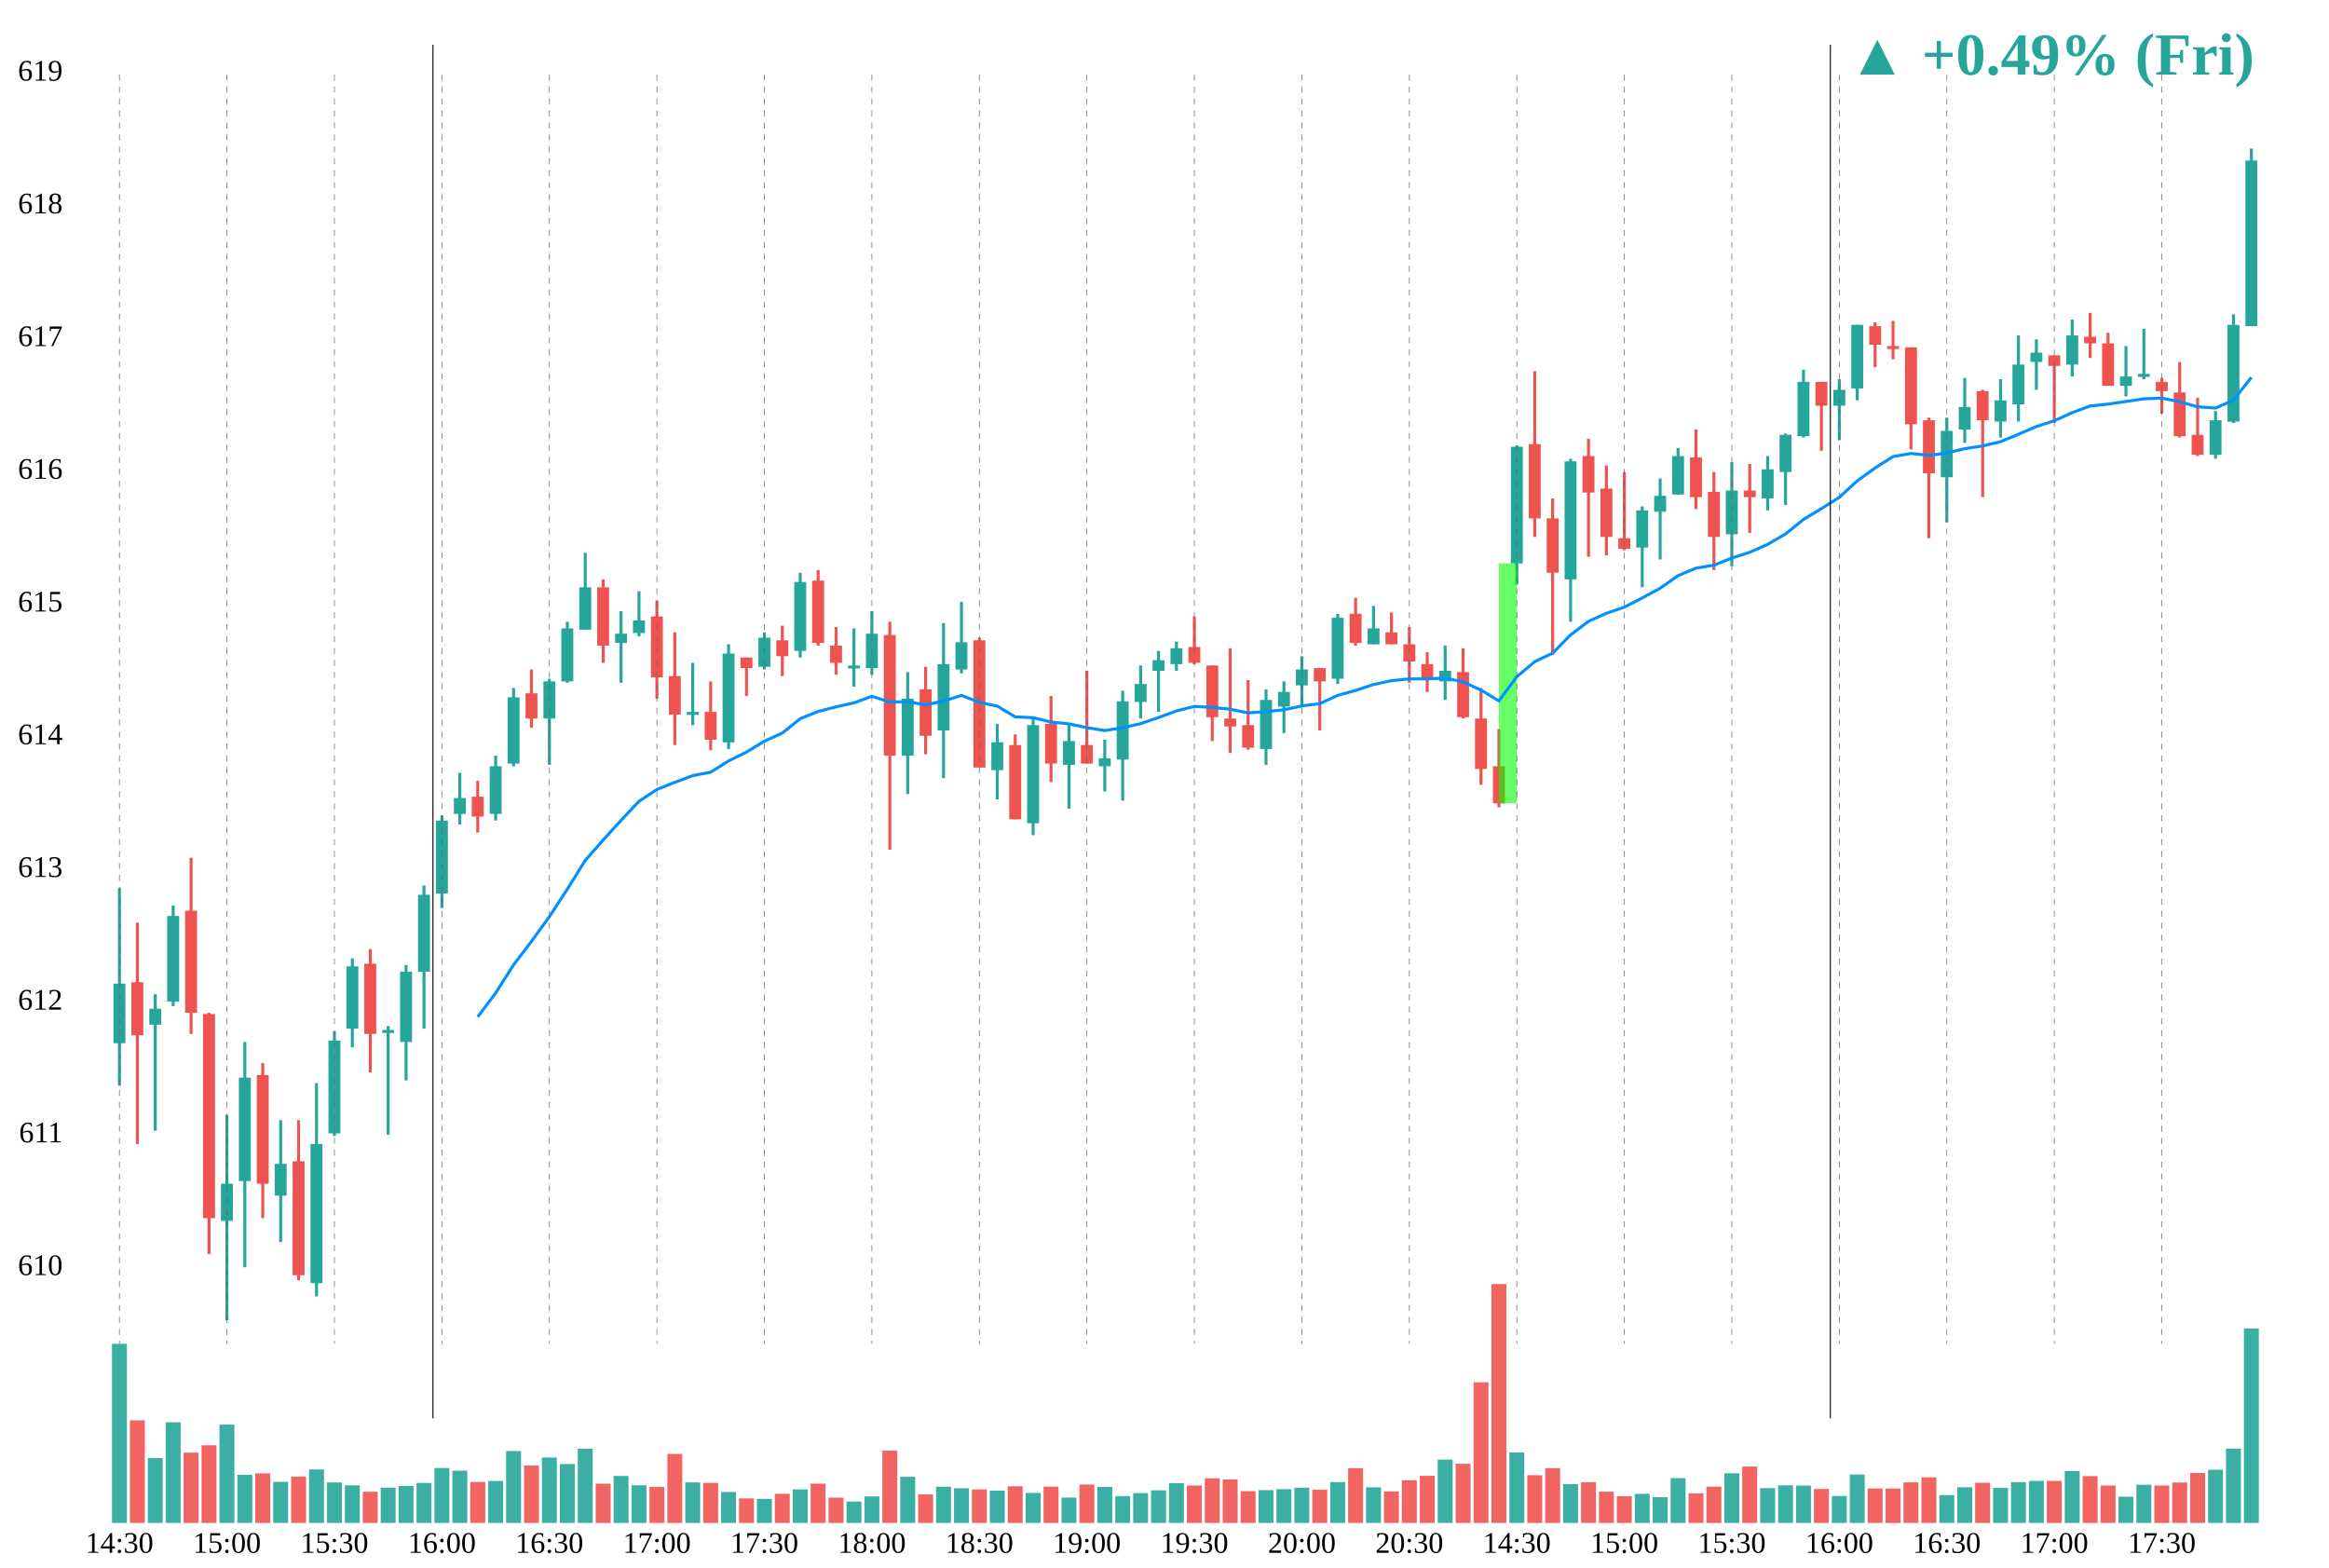
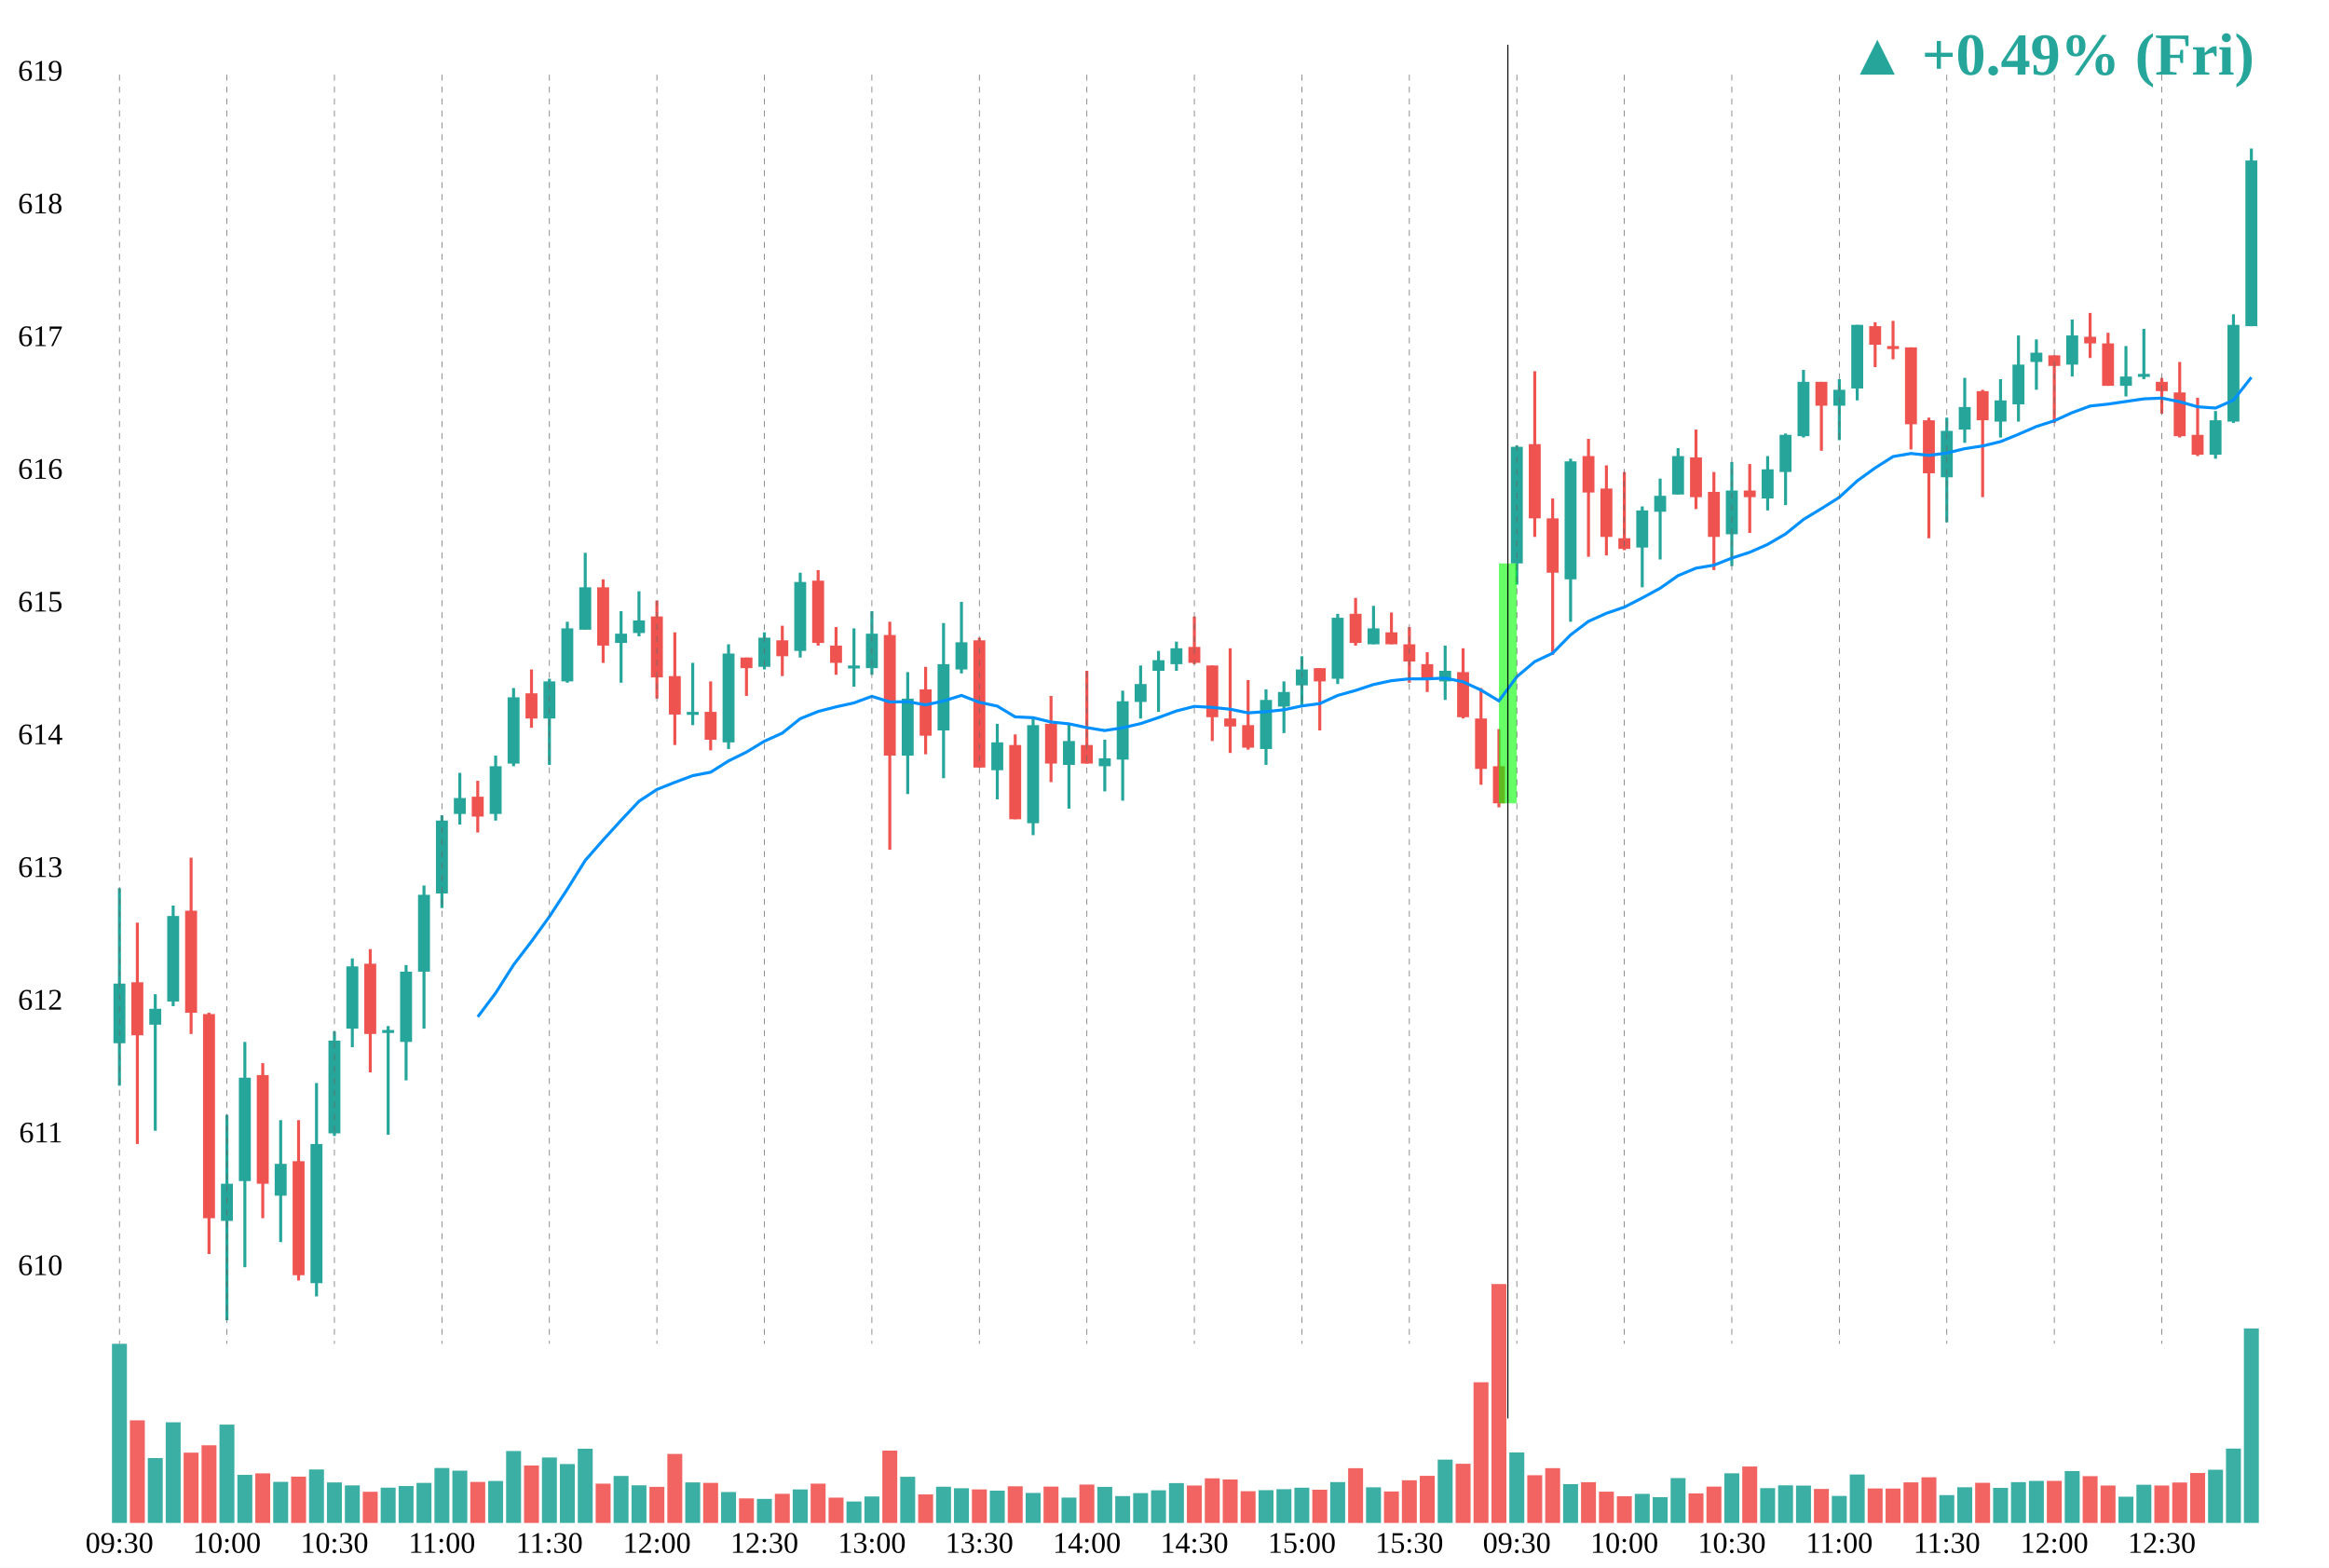
<svg xmlns="http://www.w3.org/2000/svg" width="1560" height="1050">
  <rect width="100%" height="100%" fill="white" />
  <text x="42" y="854.0" text-anchor="end" font-size="20" fill="black">610</text>
  <text x="42" y="765.111" text-anchor="end" font-size="20" fill="black">611</text>
  <text x="42" y="676.222" text-anchor="end" font-size="20" fill="black">612</text>
  <text x="42" y="587.333" text-anchor="end" font-size="20" fill="black">613</text>
  <text x="42" y="498.444" text-anchor="end" font-size="20" fill="black">614</text>
  <text x="42" y="409.556" text-anchor="end" font-size="20" fill="black">615</text>
  <text x="42" y="320.667" text-anchor="end" font-size="20" fill="black">616</text>
  <text x="42" y="231.778" text-anchor="end" font-size="20" fill="black">617</text>
  <text x="42" y="142.889" text-anchor="end" font-size="20" fill="black">618</text>
  <text x="42" y="54.0" text-anchor="end" font-size="20" fill="black">619</text>
  <line x1="80" y1="594.864" x2="80" y2="727.138" stroke="#26a69a" stroke-width="2" />
  <rect x="76" y="658.782" width="8" height="39.949" fill="#26a69a" />
  <line x1="92" y1="617.945" x2="92" y2="766.199" stroke="#ef5350" stroke-width="2" />
  <rect x="88" y="657.894" width="8" height="35.51" fill="#ef5350" />
  <line x1="104" y1="665.884" x2="104" y2="757.321" stroke="#26a69a" stroke-width="2" />
  <rect x="100" y="675.649" width="8" height="10.653" fill="#26a69a" />
  <line x1="116" y1="606.493" x2="116" y2="673.873" stroke="#26a69a" stroke-width="2" />
  <rect x="112" y="613.507" width="8" height="57.26" fill="#26a69a" />
  <line x1="128" y1="574.446" x2="128" y2="692.516" stroke="#ef5350" stroke-width="2" />
  <rect x="124" y="609.956" width="8" height="68.356" fill="#ef5350" />
  <line x1="140" y1="678.312" x2="140" y2="839.882" stroke="#ef5350" stroke-width="2" />
  <rect x="136" y="679.2" width="8" height="136.713" fill="#ef5350" />
  <line x1="152" y1="746.668" x2="152" y2="884.269" stroke="#26a69a" stroke-width="2" />
  <rect x="148" y="792.831" width="8" height="24.857" fill="#26a69a" />
  <line x1="164" y1="697.842" x2="164" y2="848.759" stroke="#26a69a" stroke-width="2" />
  <rect x="160" y="721.811" width="8" height="69.244" fill="#26a69a" />
  <line x1="176" y1="712.046" x2="176" y2="815.912" stroke="#ef5350" stroke-width="2" />
  <rect x="172" y="720.036" width="8" height="72.795" fill="#ef5350" />
  <line x1="188" y1="750.219" x2="188" y2="831.892" stroke="#26a69a" stroke-width="2" />
  <rect x="184" y="779.515" width="8" height="21.306" fill="#26a69a" />
  <line x1="200" y1="750.219" x2="200" y2="857.636" stroke="#ef5350" stroke-width="2" />
  <rect x="196" y="777.739" width="8" height="76.346" fill="#ef5350" />
  <line x1="212" y1="725.362" x2="212" y2="868.289" stroke="#26a69a" stroke-width="2" />
  <rect x="208" y="766.199" width="8" height="93.213" fill="#26a69a" />
  <line x1="224" y1="690.74" x2="224" y2="760.872" stroke="#26a69a" stroke-width="2" />
  <rect x="220" y="696.955" width="8" height="62.142" fill="#26a69a" />
  <line x1="236" y1="641.914" x2="236" y2="701.393" stroke="#26a69a" stroke-width="2" />
  <rect x="232" y="647.241" width="8" height="41.724" fill="#26a69a" />
  <line x1="248" y1="635.7" x2="248" y2="718.26" stroke="#ef5350" stroke-width="2" />
  <rect x="244" y="645.465" width="8" height="47.05" fill="#ef5350" />
  <line x1="260" y1="687.189" x2="260" y2="759.984" stroke="#26a69a" stroke-width="2" />
  <rect x="256" y="689.853" width="8" height="2" fill="#26a69a" />
  <line x1="272" y1="646.353" x2="272" y2="723.587" stroke="#26a69a" stroke-width="2" />
  <rect x="268" y="650.792" width="8" height="47.05" fill="#26a69a" />
  <line x1="284" y1="593.088" x2="284" y2="688.965" stroke="#26a69a" stroke-width="2" />
  <rect x="280" y="599.303" width="8" height="51.489" fill="#26a69a" />
  <line x1="296" y1="546.038" x2="296" y2="608.18" stroke="#26a69a" stroke-width="2" />
  <rect x="292" y="549.589" width="8" height="48.826" fill="#26a69a" />
  <line x1="308" y1="517.63" x2="308" y2="552.252" stroke="#26a69a" stroke-width="2" />
  <rect x="304" y="534.497" width="8" height="10.653" fill="#26a69a" />
  <line x1="320" y1="522.957" x2="320" y2="557.579" stroke="#ef5350" stroke-width="2" />
  <rect x="316" y="533.61" width="8" height="13.316" fill="#ef5350" />
  <line x1="332" y1="506.089" x2="332" y2="549.589" stroke="#26a69a" stroke-width="2" />
  <rect x="328" y="513.191" width="8" height="31.959" fill="#26a69a" />
  <line x1="344" y1="460.814" x2="344" y2="513.191" stroke="#26a69a" stroke-width="2" />
  <rect x="340" y="467.029" width="8" height="44.387" fill="#26a69a" />
  <line x1="356" y1="448.386" x2="356" y2="487.447" stroke="#ef5350" stroke-width="2" />
  <rect x="352" y="464.365" width="8" height="16.867" fill="#ef5350" />
  <line x1="368" y1="454.6" x2="368" y2="512.304" stroke="#26a69a" stroke-width="2" />
  <rect x="364" y="456.376" width="8" height="24.857" fill="#26a69a" />
  <line x1="380" y1="416.427" x2="380" y2="457.263" stroke="#26a69a" stroke-width="2" />
  <rect x="376" y="420.866" width="8" height="35.51" fill="#26a69a" />
  <line x1="392" y1="370.264" x2="392" y2="421.754" stroke="#26a69a" stroke-width="2" />
  <rect x="388" y="393.346" width="8" height="28.408" fill="#26a69a" />
  <line x1="404" y1="388.019" x2="404" y2="443.947" stroke="#ef5350" stroke-width="2" />
  <rect x="400" y="393.346" width="8" height="39.061" fill="#ef5350" />
  <line x1="416" y1="409.325" x2="416" y2="457.263" stroke="#26a69a" stroke-width="2" />
  <rect x="412" y="424.417" width="8" height="6.214" fill="#26a69a" />
  <line x1="428" y1="396.009" x2="428" y2="426.192" stroke="#26a69a" stroke-width="2" />
  <rect x="424" y="415.539" width="8" height="8.434" fill="#26a69a" />
  <line x1="440" y1="402.223" x2="440" y2="467.916" stroke="#ef5350" stroke-width="2" />
  <rect x="436" y="412.876" width="8" height="40.836" fill="#ef5350" />
  <line x1="452" y1="423.529" x2="452" y2="498.987" stroke="#ef5350" stroke-width="2" />
  <rect x="448" y="452.825" width="8" height="25.745" fill="#ef5350" />
  <line x1="464" y1="443.947" x2="464" y2="485.671" stroke="#26a69a" stroke-width="2" />
  <rect x="460" y="476.794" width="8" height="2" fill="#26a69a" />
  <line x1="476" y1="456.376" x2="476" y2="502.538" stroke="#ef5350" stroke-width="2" />
  <rect x="472" y="476.794" width="8" height="18.643" fill="#ef5350" />
  <line x1="488" y1="431.519" x2="488" y2="501.651" stroke="#26a69a" stroke-width="2" />
  <rect x="484" y="437.733" width="8" height="59.479" fill="#26a69a" />
  <line x1="500" y1="440.396" x2="500" y2="466.141" stroke="#ef5350" stroke-width="2" />
  <rect x="496" y="440.396" width="8" height="7.102" fill="#ef5350" />
  <line x1="512" y1="423.529" x2="512" y2="448.386" stroke="#26a69a" stroke-width="2" />
  <rect x="508" y="427.08" width="8" height="19.53" fill="#26a69a" />
  <line x1="524" y1="419.09" x2="524" y2="452.825" stroke="#ef5350" stroke-width="2" />
  <rect x="520" y="428.856" width="8" height="10.653" fill="#ef5350" />
  <line x1="536" y1="383.581" x2="536" y2="440.396" stroke="#26a69a" stroke-width="2" />
  <rect x="532" y="389.795" width="8" height="46.163" fill="#26a69a" />
  <line x1="548" y1="381.805" x2="548" y2="432.407" stroke="#ef5350" stroke-width="2" />
  <rect x="544" y="388.907" width="8" height="41.724" fill="#ef5350" />
  <line x1="560" y1="419.978" x2="560" y2="451.937" stroke="#ef5350" stroke-width="2" />
  <rect x="556" y="432.407" width="8" height="11.541" fill="#ef5350" />
  <line x1="572" y1="420.866" x2="572" y2="459.927" stroke="#26a69a" stroke-width="2" />
  <rect x="568" y="445.723" width="8" height="2" fill="#26a69a" />
  <line x1="584" y1="409.325" x2="584" y2="451.937" stroke="#26a69a" stroke-width="2" />
  <rect x="580" y="424.417" width="8" height="23.081" fill="#26a69a" />
  <line x1="596" y1="416.427" x2="596" y2="569.119" stroke="#ef5350" stroke-width="2" />
  <rect x="592" y="425.305" width="8" height="80.785" fill="#ef5350" />
  <line x1="608" y1="450.161" x2="608" y2="531.834" stroke="#26a69a" stroke-width="2" />
  <rect x="604" y="467.916" width="8" height="38.173" fill="#26a69a" />
  <line x1="620" y1="446.611" x2="620" y2="505.202" stroke="#ef5350" stroke-width="2" />
  <rect x="616" y="461.702" width="8" height="31.071" fill="#ef5350" />
  <line x1="632" y1="417.315" x2="632" y2="521.181" stroke="#26a69a" stroke-width="2" />
  <rect x="628" y="444.835" width="8" height="44.387" fill="#26a69a" />
  <line x1="644" y1="403.111" x2="644" y2="451.049" stroke="#26a69a" stroke-width="2" />
  <rect x="640" y="430.187" width="8" height="18.199" fill="#26a69a" />
  <line x1="656" y1="427.08" x2="656" y2="514.079" stroke="#ef5350" stroke-width="2" />
  <rect x="652" y="428.856" width="8" height="85.224" fill="#ef5350" />
  <line x1="668" y1="484.784" x2="668" y2="535.385" stroke="#26a69a" stroke-width="2" />
  <rect x="664" y="497.212" width="8" height="18.643" fill="#26a69a" />
  <line x1="680" y1="491.885" x2="680" y2="548.701" stroke="#ef5350" stroke-width="2" />
  <rect x="676" y="498.987" width="8" height="49.714" fill="#ef5350" />
  <line x1="692" y1="481.233" x2="692" y2="559.354" stroke="#26a69a" stroke-width="2" />
  <rect x="688" y="485.671" width="8" height="65.693" fill="#26a69a" />
  <line x1="704" y1="466.141" x2="704" y2="523.844" stroke="#ef5350" stroke-width="2" />
  <rect x="700" y="484.784" width="8" height="26.632" fill="#ef5350" />
  <line x1="716" y1="484.784" x2="716" y2="541.599" stroke="#26a69a" stroke-width="2" />
  <rect x="712" y="496.324" width="8" height="15.979" fill="#26a69a" />
  <line x1="728" y1="449.274" x2="728" y2="511.416" stroke="#ef5350" stroke-width="2" />
  <rect x="724" y="498.987" width="8" height="12.428" fill="#ef5350" />
  <line x1="740" y1="495.436" x2="740" y2="530.059" stroke="#26a69a" stroke-width="2" />
  <rect x="736" y="507.865" width="8" height="5.326" fill="#26a69a" />
  <line x1="752" y1="462.59" x2="752" y2="536.273" stroke="#26a69a" stroke-width="2" />
  <rect x="748" y="469.692" width="8" height="39.061" fill="#26a69a" />
  <line x1="764" y1="445.723" x2="764" y2="481.233" stroke="#26a69a" stroke-width="2" />
  <rect x="760" y="458.151" width="8" height="11.985" fill="#26a69a" />
  <line x1="776" y1="435.958" x2="776" y2="476.794" stroke="#26a69a" stroke-width="2" />
  <rect x="772" y="442.172" width="8" height="7.102" fill="#26a69a" />
  <line x1="788" y1="429.743" x2="788" y2="449.274" stroke="#26a69a" stroke-width="2" />
  <rect x="784" y="434.182" width="8" height="10.653" fill="#26a69a" />
  <line x1="800" y1="412.876" x2="800" y2="444.835" stroke="#ef5350" stroke-width="2" />
  <rect x="796" y="433.294" width="8" height="10.653" fill="#ef5350" />
  <line x1="812" y1="445.723" x2="812" y2="496.324" stroke="#ef5350" stroke-width="2" />
  <rect x="808" y="445.723" width="8" height="34.622" fill="#ef5350" />
  <line x1="824" y1="434.182" x2="824" y2="504.314" stroke="#ef5350" stroke-width="2" />
  <rect x="820" y="481.233" width="8" height="5.326" fill="#ef5350" />
  <line x1="836" y1="455.488" x2="836" y2="502.095" stroke="#ef5350" stroke-width="2" />
  <rect x="832" y="485.671" width="8" height="15.092" fill="#ef5350" />
  <line x1="848" y1="461.702" x2="848" y2="512.304" stroke="#26a69a" stroke-width="2" />
  <rect x="844" y="468.804" width="8" height="32.847" fill="#26a69a" />
  <line x1="860" y1="456.376" x2="860" y2="490.998" stroke="#26a69a" stroke-width="2" />
  <rect x="856" y="463.478" width="8" height="9.765" fill="#26a69a" />
  <line x1="872" y1="439.509" x2="872" y2="473.243" stroke="#26a69a" stroke-width="2" />
  <rect x="868" y="448.386" width="8" height="10.653" fill="#26a69a" />
  <line x1="884" y1="447.498" x2="884" y2="489.222" stroke="#ef5350" stroke-width="2" />
  <rect x="880" y="447.498" width="8" height="8.877" fill="#ef5350" />
  <line x1="896" y1="411.101" x2="896" y2="458.151" stroke="#26a69a" stroke-width="2" />
  <rect x="892" y="413.764" width="8" height="40.836" fill="#26a69a" />
  <line x1="908" y1="400.448" x2="908" y2="432.407" stroke="#ef5350" stroke-width="2" />
  <rect x="904" y="411.101" width="8" height="19.53" fill="#ef5350" />
  <line x1="920" y1="405.774" x2="920" y2="431.519" stroke="#26a69a" stroke-width="2" />
  <rect x="916" y="420.866" width="8" height="10.653" fill="#26a69a" />
  <line x1="932" y1="410.213" x2="932" y2="431.519" stroke="#ef5350" stroke-width="2" />
  <rect x="928" y="423.529" width="8" height="7.99" fill="#ef5350" />
  <line x1="944" y1="419.978" x2="944" y2="457.263" stroke="#ef5350" stroke-width="2" />
  <rect x="940" y="431.519" width="8" height="11.541" fill="#ef5350" />
  <line x1="956" y1="436.845" x2="956" y2="463.478" stroke="#ef5350" stroke-width="2" />
  <rect x="952" y="444.835" width="8" height="9.765" fill="#ef5350" />
  <line x1="968" y1="432.407" x2="968" y2="468.804" stroke="#26a69a" stroke-width="2" />
  <rect x="964" y="449.274" width="8" height="7.102" fill="#26a69a" />
  <line x1="980" y1="434.182" x2="980" y2="481.233" stroke="#ef5350" stroke-width="2" />
  <rect x="976" y="450.161" width="8" height="30.183" fill="#ef5350" />
  <line x1="992" y1="460.814" x2="992" y2="525.62" stroke="#ef5350" stroke-width="2" />
  <rect x="988" y="481.233" width="8" height="33.734" fill="#ef5350" />
  <line x1="1004" y1="488.335" x2="1004" y2="540.711" stroke="#ef5350" stroke-width="2" />
  <rect x="1000" y="513.191" width="8" height="24.857" fill="#ef5350" />
  <line x1="1016" y1="298.357" x2="1016" y2="391.57" stroke="#26a69a" stroke-width="2" />
  <rect x="1012" y="299.245" width="8" height="78.122" fill="#26a69a" />
  <line x1="1028" y1="248.643" x2="1028" y2="359.611" stroke="#ef5350" stroke-width="2" />
  <rect x="1024" y="297.469" width="8" height="49.714" fill="#ef5350" />
  <line x1="1040" y1="333.867" x2="1040" y2="438.621" stroke="#ef5350" stroke-width="2" />
  <rect x="1036" y="347.183" width="8" height="36.398" fill="#ef5350" />
  <line x1="1052" y1="307.235" x2="1052" y2="416.427" stroke="#26a69a" stroke-width="2" />
  <rect x="1048" y="309.01" width="8" height="79.009" fill="#26a69a" />
  <line x1="1064" y1="293.918" x2="1064" y2="372.928" stroke="#ef5350" stroke-width="2" />
  <rect x="1060" y="305.459" width="8" height="24.413" fill="#ef5350" />
  <line x1="1076" y1="311.673" x2="1076" y2="372.04" stroke="#ef5350" stroke-width="2" />
  <rect x="1072" y="327.209" width="8" height="32.403" fill="#ef5350" />
  <line x1="1088" y1="316.112" x2="1088" y2="368.489" stroke="#ef5350" stroke-width="2" />
  <rect x="1084" y="360.499" width="8" height="7.102" fill="#ef5350" />
  <line x1="1100" y1="339.193" x2="1100" y2="393.346" stroke="#26a69a" stroke-width="2" />
  <rect x="1096" y="341.857" width="8" height="24.857" fill="#26a69a" />
  <line x1="1112" y1="320.551" x2="1112" y2="374.703" stroke="#26a69a" stroke-width="2" />
  <rect x="1108" y="332.091" width="8" height="10.653" fill="#26a69a" />
  <line x1="1124" y1="300.133" x2="1124" y2="331.204" stroke="#26a69a" stroke-width="2" />
  <rect x="1120" y="305.459" width="8" height="25.745" fill="#26a69a" />
  <line x1="1136" y1="287.704" x2="1136" y2="340.969" stroke="#ef5350" stroke-width="2" />
  <rect x="1132" y="306.347" width="8" height="26.632" fill="#ef5350" />
  <line x1="1148" y1="316.112" x2="1148" y2="381.805" stroke="#ef5350" stroke-width="2" />
  <rect x="1144" y="329.428" width="8" height="30.183" fill="#ef5350" />
  <line x1="1160" y1="309.454" x2="1160" y2="379.142" stroke="#26a69a" stroke-width="2" />
  <rect x="1156" y="328.54" width="8" height="29.296" fill="#26a69a" />
  <line x1="1172" y1="310.786" x2="1172" y2="356.948" stroke="#ef5350" stroke-width="2" />
  <rect x="1168" y="328.54" width="8" height="4.439" fill="#ef5350" />
  <line x1="1184" y1="305.459" x2="1184" y2="341.857" stroke="#26a69a" stroke-width="2" />
  <rect x="1180" y="314.337" width="8" height="19.53" fill="#26a69a" />
  <line x1="1196" y1="290.367" x2="1196" y2="338.306" stroke="#26a69a" stroke-width="2" />
  <rect x="1192" y="291.255" width="8" height="24.857" fill="#26a69a" />
  <line x1="1208" y1="247.756" x2="1208" y2="293.031" stroke="#26a69a" stroke-width="2" />
  <rect x="1204" y="255.745" width="8" height="36.398" fill="#26a69a" />
  <line x1="1220" y1="255.745" x2="1220" y2="301.908" stroke="#ef5350" stroke-width="2" />
  <rect x="1216" y="255.745" width="8" height="15.979" fill="#ef5350" />
  <line x1="1232" y1="253.97" x2="1232" y2="294.806" stroke="#26a69a" stroke-width="2" />
  <rect x="1228" y="261.072" width="8" height="10.653" fill="#26a69a" />
  <line x1="1244" y1="217.572" x2="1244" y2="268.174" stroke="#26a69a" stroke-width="2" />
  <rect x="1240" y="217.572" width="8" height="42.612" fill="#26a69a" />
  <line x1="1256" y1="215.797" x2="1256" y2="245.891" stroke="#ef5350" stroke-width="2" />
  <rect x="1252" y="218.46" width="8" height="12.428" fill="#ef5350" />
  <line x1="1268" y1="214.909" x2="1268" y2="240.654" stroke="#ef5350" stroke-width="2" />
  <rect x="1264" y="231.776" width="8" height="2" fill="#ef5350" />
  <line x1="1280" y1="232.664" x2="1280" y2="301.02" stroke="#ef5350" stroke-width="2" />
  <rect x="1276" y="232.664" width="8" height="51.489" fill="#ef5350" />
  <line x1="1292" y1="279.714" x2="1292" y2="360.499" stroke="#ef5350" stroke-width="2" />
  <rect x="1288" y="281.49" width="8" height="35.51" fill="#ef5350" />
  <line x1="1304" y1="279.714" x2="1304" y2="349.846" stroke="#26a69a" stroke-width="2" />
  <rect x="1300" y="288.592" width="8" height="31.071" fill="#26a69a" />
  <line x1="1316" y1="253.082" x2="1316" y2="296.582" stroke="#26a69a" stroke-width="2" />
  <rect x="1312" y="272.612" width="8" height="15.092" fill="#26a69a" />
  <line x1="1328" y1="261.072" x2="1328" y2="332.979" stroke="#ef5350" stroke-width="2" />
  <rect x="1324" y="261.96" width="8" height="19.53" fill="#ef5350" />
  <line x1="1340" y1="253.97" x2="1340" y2="293.031" stroke="#26a69a" stroke-width="2" />
  <rect x="1336" y="268.174" width="8" height="14.204" fill="#26a69a" />
  <line x1="1352" y1="224.674" x2="1352" y2="282.378" stroke="#26a69a" stroke-width="2" />
  <rect x="1348" y="244.205" width="8" height="26.632" fill="#26a69a" />
  <line x1="1364" y1="227.337" x2="1364" y2="261.072" stroke="#26a69a" stroke-width="2" />
  <rect x="1360" y="236.215" width="8" height="6.214" fill="#26a69a" />
  <line x1="1376" y1="237.99" x2="1376" y2="283.265" stroke="#ef5350" stroke-width="2" />
  <rect x="1372" y="237.99" width="8" height="7.102" fill="#ef5350" />
  <line x1="1388" y1="214.021" x2="1388" y2="252.194" stroke="#26a69a" stroke-width="2" />
  <rect x="1384" y="224.674" width="8" height="19.53" fill="#26a69a" />
  <line x1="1400" y1="209.583" x2="1400" y2="239.766" stroke="#ef5350" stroke-width="2" />
  <rect x="1396" y="225.562" width="8" height="4.439" fill="#ef5350" />
  <line x1="1412" y1="222.899" x2="1412" y2="258.409" stroke="#ef5350" stroke-width="2" />
  <rect x="1408" y="230.001" width="8" height="28.408" fill="#ef5350" />
  <line x1="1424" y1="231.776" x2="1424" y2="265.511" stroke="#26a69a" stroke-width="2" />
  <rect x="1420" y="252.194" width="8" height="6.214" fill="#26a69a" />
  <line x1="1436" y1="220.236" x2="1436" y2="253.97" stroke="#26a69a" stroke-width="2" />
  <rect x="1432" y="250.419" width="8" height="2" fill="#26a69a" />
  <line x1="1448" y1="253.082" x2="1448" y2="277.051" stroke="#ef5350" stroke-width="2" />
  <rect x="1444" y="255.745" width="8" height="6.214" fill="#ef5350" />
  <line x1="1460" y1="242.429" x2="1460" y2="293.031" stroke="#ef5350" stroke-width="2" />
  <rect x="1456" y="262.847" width="8" height="29.296" fill="#ef5350" />
  <line x1="1472" y1="266.398" x2="1472" y2="305.459" stroke="#ef5350" stroke-width="2" />
  <rect x="1468" y="291.255" width="8" height="13.316" fill="#ef5350" />
  <line x1="1484" y1="275.276" x2="1484" y2="307.235" stroke="#26a69a" stroke-width="2" />
  <rect x="1480" y="281.49" width="8" height="23.081" fill="#26a69a" />
  <line x1="1496" y1="210.47" x2="1496" y2="283.265" stroke="#26a69a" stroke-width="2" />
  <rect x="1492" y="217.572" width="8" height="64.805" fill="#26a69a" />
  <line x1="1508" y1="99.502" x2="1508" y2="218.46" stroke="#26a69a" stroke-width="2" />
  <rect x="1504" y="107.492" width="8" height="110.968" fill="#26a69a" />
  <rect x="75" y="900.028" width="10" height="119.972" fill="#26a69a" opacity="0.9" />
  <rect x="87" y="951.278" width="10" height="68.722" fill="#ef5350" opacity="0.9" />
  <rect x="99" y="976.54" width="10" height="43.46" fill="#26a69a" opacity="0.9" />
  <rect x="111" y="952.594" width="10" height="67.406" fill="#26a69a" opacity="0.9" />
  <rect x="123" y="972.932" width="10" height="47.068" fill="#ef5350" opacity="0.9" />
  <rect x="135" y="967.992" width="10" height="52.008" fill="#ef5350" opacity="0.9" />
  <rect x="147" y="954.165" width="10" height="65.835" fill="#26a69a" opacity="0.9" />
  <rect x="159" y="987.806" width="10" height="32.194" fill="#26a69a" opacity="0.9" />
  <rect x="171" y="986.812" width="10" height="33.188" fill="#ef5350" opacity="0.9" />
  <rect x="183" y="992.486" width="10" height="27.514" fill="#26a69a" opacity="0.9" />
  <rect x="195" y="988.996" width="10" height="31.004" fill="#ef5350" opacity="0.9" />
  <rect x="207" y="984.209" width="10" height="35.791" fill="#26a69a" opacity="0.9" />
  <rect x="219" y="992.871" width="10" height="27.129" fill="#26a69a" opacity="0.9" />
  <rect x="231" y="994.862" width="10" height="25.138" fill="#26a69a" opacity="0.9" />
  <rect x="243" y="999.144" width="10" height="20.856" fill="#ef5350" opacity="0.9" />
  <rect x="255" y="996.382" width="10" height="23.618" fill="#26a69a" opacity="0.9" />
  <rect x="267" y="995.274" width="10" height="24.726" fill="#26a69a" opacity="0.9" />
  <rect x="279" y="993.188" width="10" height="26.812" fill="#26a69a" opacity="0.9" />
  <rect x="291" y="983.214" width="10" height="36.786" fill="#26a69a" opacity="0.9" />
  <rect x="303" y="985.003" width="10" height="34.997" fill="#26a69a" opacity="0.9" />
  <rect x="315" y="992.549" width="10" height="27.451" fill="#ef5350" opacity="0.9" />
  <rect x="327" y="991.906" width="10" height="28.094" fill="#26a69a" opacity="0.9" />
  <rect x="339" y="971.851" width="10" height="48.149" fill="#26a69a" opacity="0.9" />
  <rect x="351" y="981.562" width="10" height="38.438" fill="#ef5350" opacity="0.9" />
  <rect x="363" y="976.176" width="10" height="43.824" fill="#26a69a" opacity="0.9" />
  <rect x="375" y="980.561" width="10" height="39.439" fill="#26a69a" opacity="0.9" />
  <rect x="387" y="970.304" width="10" height="49.696" fill="#26a69a" opacity="0.9" />
  <rect x="399" y="993.697" width="10" height="26.303" fill="#ef5350" opacity="0.9" />
  <rect x="411" y="988.542" width="10" height="31.458" fill="#26a69a" opacity="0.9" />
  <rect x="423" y="994.808" width="10" height="25.192" fill="#26a69a" opacity="0.9" />
  <rect x="435" y="995.849" width="10" height="24.151" fill="#ef5350" opacity="0.9" />
  <rect x="447" y="973.797" width="10" height="46.203" fill="#ef5350" opacity="0.9" />
  <rect x="459" y="992.855" width="10" height="27.145" fill="#26a69a" opacity="0.9" />
  <rect x="471" y="993.161" width="10" height="26.839" fill="#ef5350" opacity="0.9" />
  <rect x="483" y="999.301" width="10" height="20.699" fill="#26a69a" opacity="0.9" />
  <rect x="495" y="1003.571" width="10" height="16.429" fill="#ef5350" opacity="0.9" />
  <rect x="507" y="1003.905" width="10" height="16.095" fill="#26a69a" opacity="0.9" />
  <rect x="519" y="1000.506" width="10" height="19.494" fill="#ef5350" opacity="0.9" />
  <rect x="531" y="997.563" width="10" height="22.437" fill="#26a69a" opacity="0.9" />
  <rect x="543" y="993.683" width="10" height="26.317" fill="#ef5350" opacity="0.9" />
  <rect x="555" y="1003.061" width="10" height="16.939" fill="#ef5350" opacity="0.9" />
  <rect x="567" y="1005.654" width="10" height="14.346" fill="#26a69a" opacity="0.9" />
  <rect x="579" y="1002.273" width="10" height="17.727" fill="#26a69a" opacity="0.9" />
  <rect x="591" y="971.576" width="10" height="48.424" fill="#ef5350" opacity="0.9" />
  <rect x="603" y="989.104" width="10" height="30.896" fill="#26a69a" opacity="0.9" />
  <rect x="615" y="1000.907" width="10" height="19.093" fill="#ef5350" opacity="0.9" />
  <rect x="627" y="995.753" width="10" height="24.247" fill="#26a69a" opacity="0.9" />
  <rect x="639" y="996.783" width="10" height="23.217" fill="#26a69a" opacity="0.9" />
  <rect x="651" y="997.562" width="10" height="22.438" fill="#ef5350" opacity="0.9" />
  <rect x="663" y="998.387" width="10" height="21.613" fill="#26a69a" opacity="0.9" />
  <rect x="675" y="995.464" width="10" height="24.536" fill="#ef5350" opacity="0.9" />
  <rect x="687" y="999.913" width="10" height="20.087" fill="#26a69a" opacity="0.9" />
  <rect x="699" y="995.658" width="10" height="24.342" fill="#ef5350" opacity="0.9" />
  <rect x="711" y="1003.028" width="10" height="16.972" fill="#26a69a" opacity="0.9" />
  <rect x="723" y="994.305" width="10" height="25.695" fill="#ef5350" opacity="0.9" />
  <rect x="735" y="995.864" width="10" height="24.136" fill="#26a69a" opacity="0.9" />
  <rect x="747" y="1002.026" width="10" height="17.974" fill="#26a69a" opacity="0.9" />
  <rect x="759" y="1000.033" width="10" height="19.967" fill="#26a69a" opacity="0.9" />
  <rect x="771" y="998.149" width="10" height="21.851" fill="#26a69a" opacity="0.9" />
  <rect x="783" y="993.318" width="10" height="26.682" fill="#26a69a" opacity="0.9" />
  <rect x="795" y="994.944" width="10" height="25.056" fill="#ef5350" opacity="0.9" />
  <rect x="807" y="990.143" width="10" height="29.857" fill="#ef5350" opacity="0.9" />
  <rect x="819" y="990.899" width="10" height="29.101" fill="#ef5350" opacity="0.9" />
  <rect x="831" y="998.769" width="10" height="21.231" fill="#ef5350" opacity="0.9" />
  <rect x="843" y="998.061" width="10" height="21.939" fill="#26a69a" opacity="0.9" />
  <rect x="855" y="997.408" width="10" height="22.592" fill="#26a69a" opacity="0.9" />
  <rect x="867" y="996.415" width="10" height="23.585" fill="#26a69a" opacity="0.9" />
  <rect x="879" y="997.754" width="10" height="22.246" fill="#ef5350" opacity="0.9" />
  <rect x="891" y="992.652" width="10" height="27.348" fill="#26a69a" opacity="0.9" />
  <rect x="903" y="983.329" width="10" height="36.671" fill="#ef5350" opacity="0.9" />
  <rect x="915" y="996.149" width="10" height="23.851" fill="#26a69a" opacity="0.9" />
  <rect x="927" y="998.936" width="10" height="21.064" fill="#ef5350" opacity="0.9" />
  <rect x="939" y="991.423" width="10" height="28.577" fill="#ef5350" opacity="0.9" />
  <rect x="951" y="988.464" width="10" height="31.536" fill="#ef5350" opacity="0.9" />
  <rect x="963" y="977.597" width="10" height="42.403" fill="#26a69a" opacity="0.9" />
  <rect x="975" y="980.389" width="10" height="39.611" fill="#ef5350" opacity="0.9" />
  <rect x="987" y="925.779" width="10" height="94.221" fill="#ef5350" opacity="0.9" />
  <rect x="999" y="860.0" width="10" height="160.0" fill="#ef5350" opacity="0.9" />
  <rect x="1011" y="972.797" width="10" height="47.203" fill="#26a69a" opacity="0.9" />
  <rect x="1023" y="988.059" width="10" height="31.941" fill="#ef5350" opacity="0.9" />
  <rect x="1035" y="983.306" width="10" height="36.694" fill="#ef5350" opacity="0.9" />
  <rect x="1047" y="994.012" width="10" height="25.988" fill="#26a69a" opacity="0.9" />
  <rect x="1059" y="992.727" width="10" height="27.273" fill="#ef5350" opacity="0.9" />
  <rect x="1071" y="999.071" width="10" height="20.929" fill="#ef5350" opacity="0.9" />
  <rect x="1083" y="1002.11" width="10" height="17.89" fill="#ef5350" opacity="0.9" />
  <rect x="1095" y="1000.539" width="10" height="19.461" fill="#26a69a" opacity="0.9" />
  <rect x="1107" y="1002.751" width="10" height="17.249" fill="#26a69a" opacity="0.9" />
  <rect x="1119" y="989.977" width="10" height="30.023" fill="#26a69a" opacity="0.9" />
  <rect x="1131" y="1000.222" width="10" height="19.778" fill="#ef5350" opacity="0.9" />
  <rect x="1143" y="995.664" width="10" height="24.336" fill="#ef5350" opacity="0.9" />
  <rect x="1155" y="986.755" width="10" height="33.245" fill="#26a69a" opacity="0.9" />
  <rect x="1167" y="982.223" width="10" height="37.777" fill="#ef5350" opacity="0.9" />
  <rect x="1179" y="996.688" width="10" height="23.312" fill="#26a69a" opacity="0.9" />
  <rect x="1191" y="994.824" width="10" height="25.176" fill="#26a69a" opacity="0.9" />
  <rect x="1203" y="994.99" width="10" height="25.01" fill="#26a69a" opacity="0.9" />
  <rect x="1215" y="997.257" width="10" height="22.743" fill="#ef5350" opacity="0.9" />
  <rect x="1227" y="1001.929" width="10" height="18.071" fill="#26a69a" opacity="0.9" />
  <rect x="1239" y="987.574" width="10" height="32.426" fill="#26a69a" opacity="0.9" />
  <rect x="1251" y="996.912" width="10" height="23.088" fill="#ef5350" opacity="0.9" />
  <rect x="1263" y="996.979" width="10" height="23.021" fill="#ef5350" opacity="0.9" />
  <rect x="1275" y="992.84" width="10" height="27.16" fill="#ef5350" opacity="0.9" />
  <rect x="1287" y="989.434" width="10" height="30.566" fill="#ef5350" opacity="0.9" />
  <rect x="1299" y="1001.371" width="10" height="18.629" fill="#26a69a" opacity="0.9" />
  <rect x="1311" y="996.121" width="10" height="23.879" fill="#26a69a" opacity="0.9" />
  <rect x="1323" y="993.117" width="10" height="26.883" fill="#ef5350" opacity="0.9" />
  <rect x="1335" y="996.523" width="10" height="23.477" fill="#26a69a" opacity="0.9" />
  <rect x="1347" y="992.681" width="10" height="27.319" fill="#26a69a" opacity="0.9" />
  <rect x="1359" y="991.856" width="10" height="28.144" fill="#26a69a" opacity="0.9" />
  <rect x="1371" y="991.841" width="10" height="28.159" fill="#ef5350" opacity="0.9" />
  <rect x="1383" y="985.261" width="10" height="34.739" fill="#26a69a" opacity="0.9" />
  <rect x="1395" y="988.679" width="10" height="31.321" fill="#ef5350" opacity="0.9" />
  <rect x="1407" y="994.955" width="10" height="25.045" fill="#ef5350" opacity="0.9" />
  <rect x="1419" y="1002.436" width="10" height="17.564" fill="#26a69a" opacity="0.9" />
  <rect x="1431" y="994.436" width="10" height="25.564" fill="#26a69a" opacity="0.9" />
  <rect x="1443" y="994.934" width="10" height="25.066" fill="#ef5350" opacity="0.9" />
  <rect x="1455" y="992.925" width="10" height="27.075" fill="#ef5350" opacity="0.9" />
  <rect x="1467" y="986.555" width="10" height="33.445" fill="#ef5350" opacity="0.9" />
  <rect x="1479" y="984.374" width="10" height="35.626" fill="#26a69a" opacity="0.9" />
  <rect x="1491" y="970.211" width="10" height="49.789" fill="#26a69a" opacity="0.9" />
  <rect x="1503" y="889.743" width="10" height="130.257" fill="#26a69a" opacity="0.9" />
  <rect x="1004" y="377.366" width="12" height="160.682" fill="#00ff00" opacity="0.60" />
  <polyline points="320,681.06,332,665.072,344,646.211,356,630.499,368,613.916,380,595.53,392,576.274,404,562.573,416,549.415,428,536.665,440,528.765,452,523.984,464,519.49,476,517.199,488,509.631,500,503.713,512,496.415,524,490.995,536,481.357,548,476.526,560,473.423,572,470.785,584,466.369,596,470.152,608,469.939,620,472.114,632,469.516,644,465.77,656,470.371,668,472.927,680,480.144,692,480.67,704,483.598,716,484.81,728,487.344,740,489.299,752,487.431,764,484.643,776,480.598,788,476.177,800,473.108,812,473.797,824,475.012,836,477.465,848,476.64,860,475.387,872,472.815,884,471.249,896,465.775,908,462.428,920,458.469,932,455.903,944,454.679,956,454.672,968,454.158,980,456.652,992,462.206,1004,469.429,1016,453.221,1028,443.122,1040,437.451,1052,425.219,1064,416.138,1076,410.755,1088,406.645,1100,400.475,1112,393.962,1124,385.533,1136,380.528,1148,378.536,1160,373.774,1172,369.889,1184,364.598,1196,357.613,1208,347.912,1220,340.656,1232,333.076,1244,322.076,1256,313.391,1268,305.788,1280,303.727,1292,304.991,1304,303.429,1316,300.494,1328,298.685,1340,295.779,1352,290.867,1364,285.662,1376,281.798,1388,276.358,1400,271.943,1412,270.654,1424,268.896,1436,267.136,1448,266.643,1460,269.072,1472,272.453,1484,273.313,1496,268.005,1508,252.718" fill="none" stroke="#0090ff" stroke-width="2" />
  <line x1="80" y1="50" x2="80" y2="900" stroke="#666666" stroke-width="0.5" stroke-dasharray="4,4" opacity="0.90" />
  <line x1="152" y1="50" x2="152" y2="900" stroke="#666666" stroke-width="0.5" stroke-dasharray="4,4" opacity="0.90" />
  <line x1="224" y1="50" x2="224" y2="900" stroke="#666666" stroke-width="0.5" stroke-dasharray="4,4" opacity="0.90" />
-   <line x1="290" y1="30" x2="290" y2="950" stroke="black" stroke-width="0.7" />
  <line x1="296" y1="50" x2="296" y2="900" stroke="#666666" stroke-width="0.5" stroke-dasharray="4,4" opacity="0.90" />
  <line x1="368" y1="50" x2="368" y2="900" stroke="#666666" stroke-width="0.5" stroke-dasharray="4,4" opacity="0.90" />
  <line x1="440" y1="50" x2="440" y2="900" stroke="#666666" stroke-width="0.5" stroke-dasharray="4,4" opacity="0.90" />
  <line x1="512" y1="50" x2="512" y2="900" stroke="#666666" stroke-width="0.5" stroke-dasharray="4,4" opacity="0.90" />
  <line x1="584" y1="50" x2="584" y2="900" stroke="#666666" stroke-width="0.5" stroke-dasharray="4,4" opacity="0.90" />
  <line x1="656" y1="50" x2="656" y2="900" stroke="#666666" stroke-width="0.5" stroke-dasharray="4,4" opacity="0.90" />
  <line x1="728" y1="50" x2="728" y2="900" stroke="#666666" stroke-width="0.5" stroke-dasharray="4,4" opacity="0.90" />
  <line x1="800" y1="50" x2="800" y2="900" stroke="#666666" stroke-width="0.5" stroke-dasharray="4,4" opacity="0.90" />
  <line x1="872" y1="50" x2="872" y2="900" stroke="#666666" stroke-width="0.5" stroke-dasharray="4,4" opacity="0.90" />
  <line x1="944" y1="50" x2="944" y2="900" stroke="#666666" stroke-width="0.5" stroke-dasharray="4,4" opacity="0.90" />
+   <line x1="1010" y1="30" x2="1010" y2="950" stroke="black" stroke-width="0.7" />
  <line x1="1016" y1="50" x2="1016" y2="900" stroke="#666666" stroke-width="0.5" stroke-dasharray="4,4" opacity="0.90" />
  <line x1="1088" y1="50" x2="1088" y2="900" stroke="#666666" stroke-width="0.5" stroke-dasharray="4,4" opacity="0.90" />
  <line x1="1160" y1="50" x2="1160" y2="900" stroke="#666666" stroke-width="0.5" stroke-dasharray="4,4" opacity="0.90" />
-   <line x1="1226" y1="30" x2="1226" y2="950" stroke="black" stroke-width="0.7" />
  <line x1="1232" y1="50" x2="1232" y2="900" stroke="#666666" stroke-width="0.5" stroke-dasharray="4,4" opacity="0.90" />
  <line x1="1304" y1="50" x2="1304" y2="900" stroke="#666666" stroke-width="0.5" stroke-dasharray="4,4" opacity="0.90" />
  <line x1="1376" y1="50" x2="1376" y2="900" stroke="#666666" stroke-width="0.5" stroke-dasharray="4,4" opacity="0.90" />
  <line x1="1448" y1="50" x2="1448" y2="900" stroke="#666666" stroke-width="0.5" stroke-dasharray="4,4" opacity="0.90" />
-   <text x="80" y="1040" text-anchor="middle" font-size="20" fill="black">14:30</text>
-   <text x="152" y="1040" text-anchor="middle" font-size="20" fill="black">15:00</text>
-   <text x="224" y="1040" text-anchor="middle" font-size="20" fill="black">15:30</text>
-   <text x="296" y="1040" text-anchor="middle" font-size="20" fill="black">16:00</text>
-   <text x="368" y="1040" text-anchor="middle" font-size="20" fill="black">16:30</text>
-   <text x="440" y="1040" text-anchor="middle" font-size="20" fill="black">17:00</text>
-   <text x="512" y="1040" text-anchor="middle" font-size="20" fill="black">17:30</text>
-   <text x="584" y="1040" text-anchor="middle" font-size="20" fill="black">18:00</text>
-   <text x="656" y="1040" text-anchor="middle" font-size="20" fill="black">18:30</text>
-   <text x="728" y="1040" text-anchor="middle" font-size="20" fill="black">19:00</text>
-   <text x="800" y="1040" text-anchor="middle" font-size="20" fill="black">19:30</text>
-   <text x="872" y="1040" text-anchor="middle" font-size="20" fill="black">20:00</text>
-   <text x="944" y="1040" text-anchor="middle" font-size="20" fill="black">20:30</text>
-   <text x="1016" y="1040" text-anchor="middle" font-size="20" fill="black">14:30</text>
-   <text x="1088" y="1040" text-anchor="middle" font-size="20" fill="black">15:00</text>
-   <text x="1160" y="1040" text-anchor="middle" font-size="20" fill="black">15:30</text>
-   <text x="1232" y="1040" text-anchor="middle" font-size="20" fill="black">16:00</text>
-   <text x="1304" y="1040" text-anchor="middle" font-size="20" fill="black">16:30</text>
-   <text x="1376" y="1040" text-anchor="middle" font-size="20" fill="black">17:00</text>
-   <text x="1448" y="1040" text-anchor="middle" font-size="20" fill="black">17:30</text>
+   <text x="80" y="1040" text-anchor="middle" font-size="20" fill="black">09:30</text>
+   <text x="152" y="1040" text-anchor="middle" font-size="20" fill="black">10:00</text>
+   <text x="224" y="1040" text-anchor="middle" font-size="20" fill="black">10:30</text>
+   <text x="296" y="1040" text-anchor="middle" font-size="20" fill="black">11:00</text>
+   <text x="368" y="1040" text-anchor="middle" font-size="20" fill="black">11:30</text>
+   <text x="440" y="1040" text-anchor="middle" font-size="20" fill="black">12:00</text>
+   <text x="512" y="1040" text-anchor="middle" font-size="20" fill="black">12:30</text>
+   <text x="584" y="1040" text-anchor="middle" font-size="20" fill="black">13:00</text>
+   <text x="656" y="1040" text-anchor="middle" font-size="20" fill="black">13:30</text>
+   <text x="728" y="1040" text-anchor="middle" font-size="20" fill="black">14:00</text>
+   <text x="800" y="1040" text-anchor="middle" font-size="20" fill="black">14:30</text>
+   <text x="872" y="1040" text-anchor="middle" font-size="20" fill="black">15:00</text>
+   <text x="944" y="1040" text-anchor="middle" font-size="20" fill="black">15:30</text>
+   <text x="1016" y="1040" text-anchor="middle" font-size="20" fill="black">09:30</text>
+   <text x="1088" y="1040" text-anchor="middle" font-size="20" fill="black">10:00</text>
+   <text x="1160" y="1040" text-anchor="middle" font-size="20" fill="black">10:30</text>
+   <text x="1232" y="1040" text-anchor="middle" font-size="20" fill="black">11:00</text>
+   <text x="1304" y="1040" text-anchor="middle" font-size="20" fill="black">11:30</text>
+   <text x="1376" y="1040" text-anchor="middle" font-size="20" fill="black">12:00</text>
+   <text x="1448" y="1040" text-anchor="middle" font-size="20" fill="black">12:30</text>
  <text x="1510" y="50" text-anchor="end" font-size="40" fill="#26a69a" font-weight="bold">▲ +0.49% (Fri)</text>
</svg>
